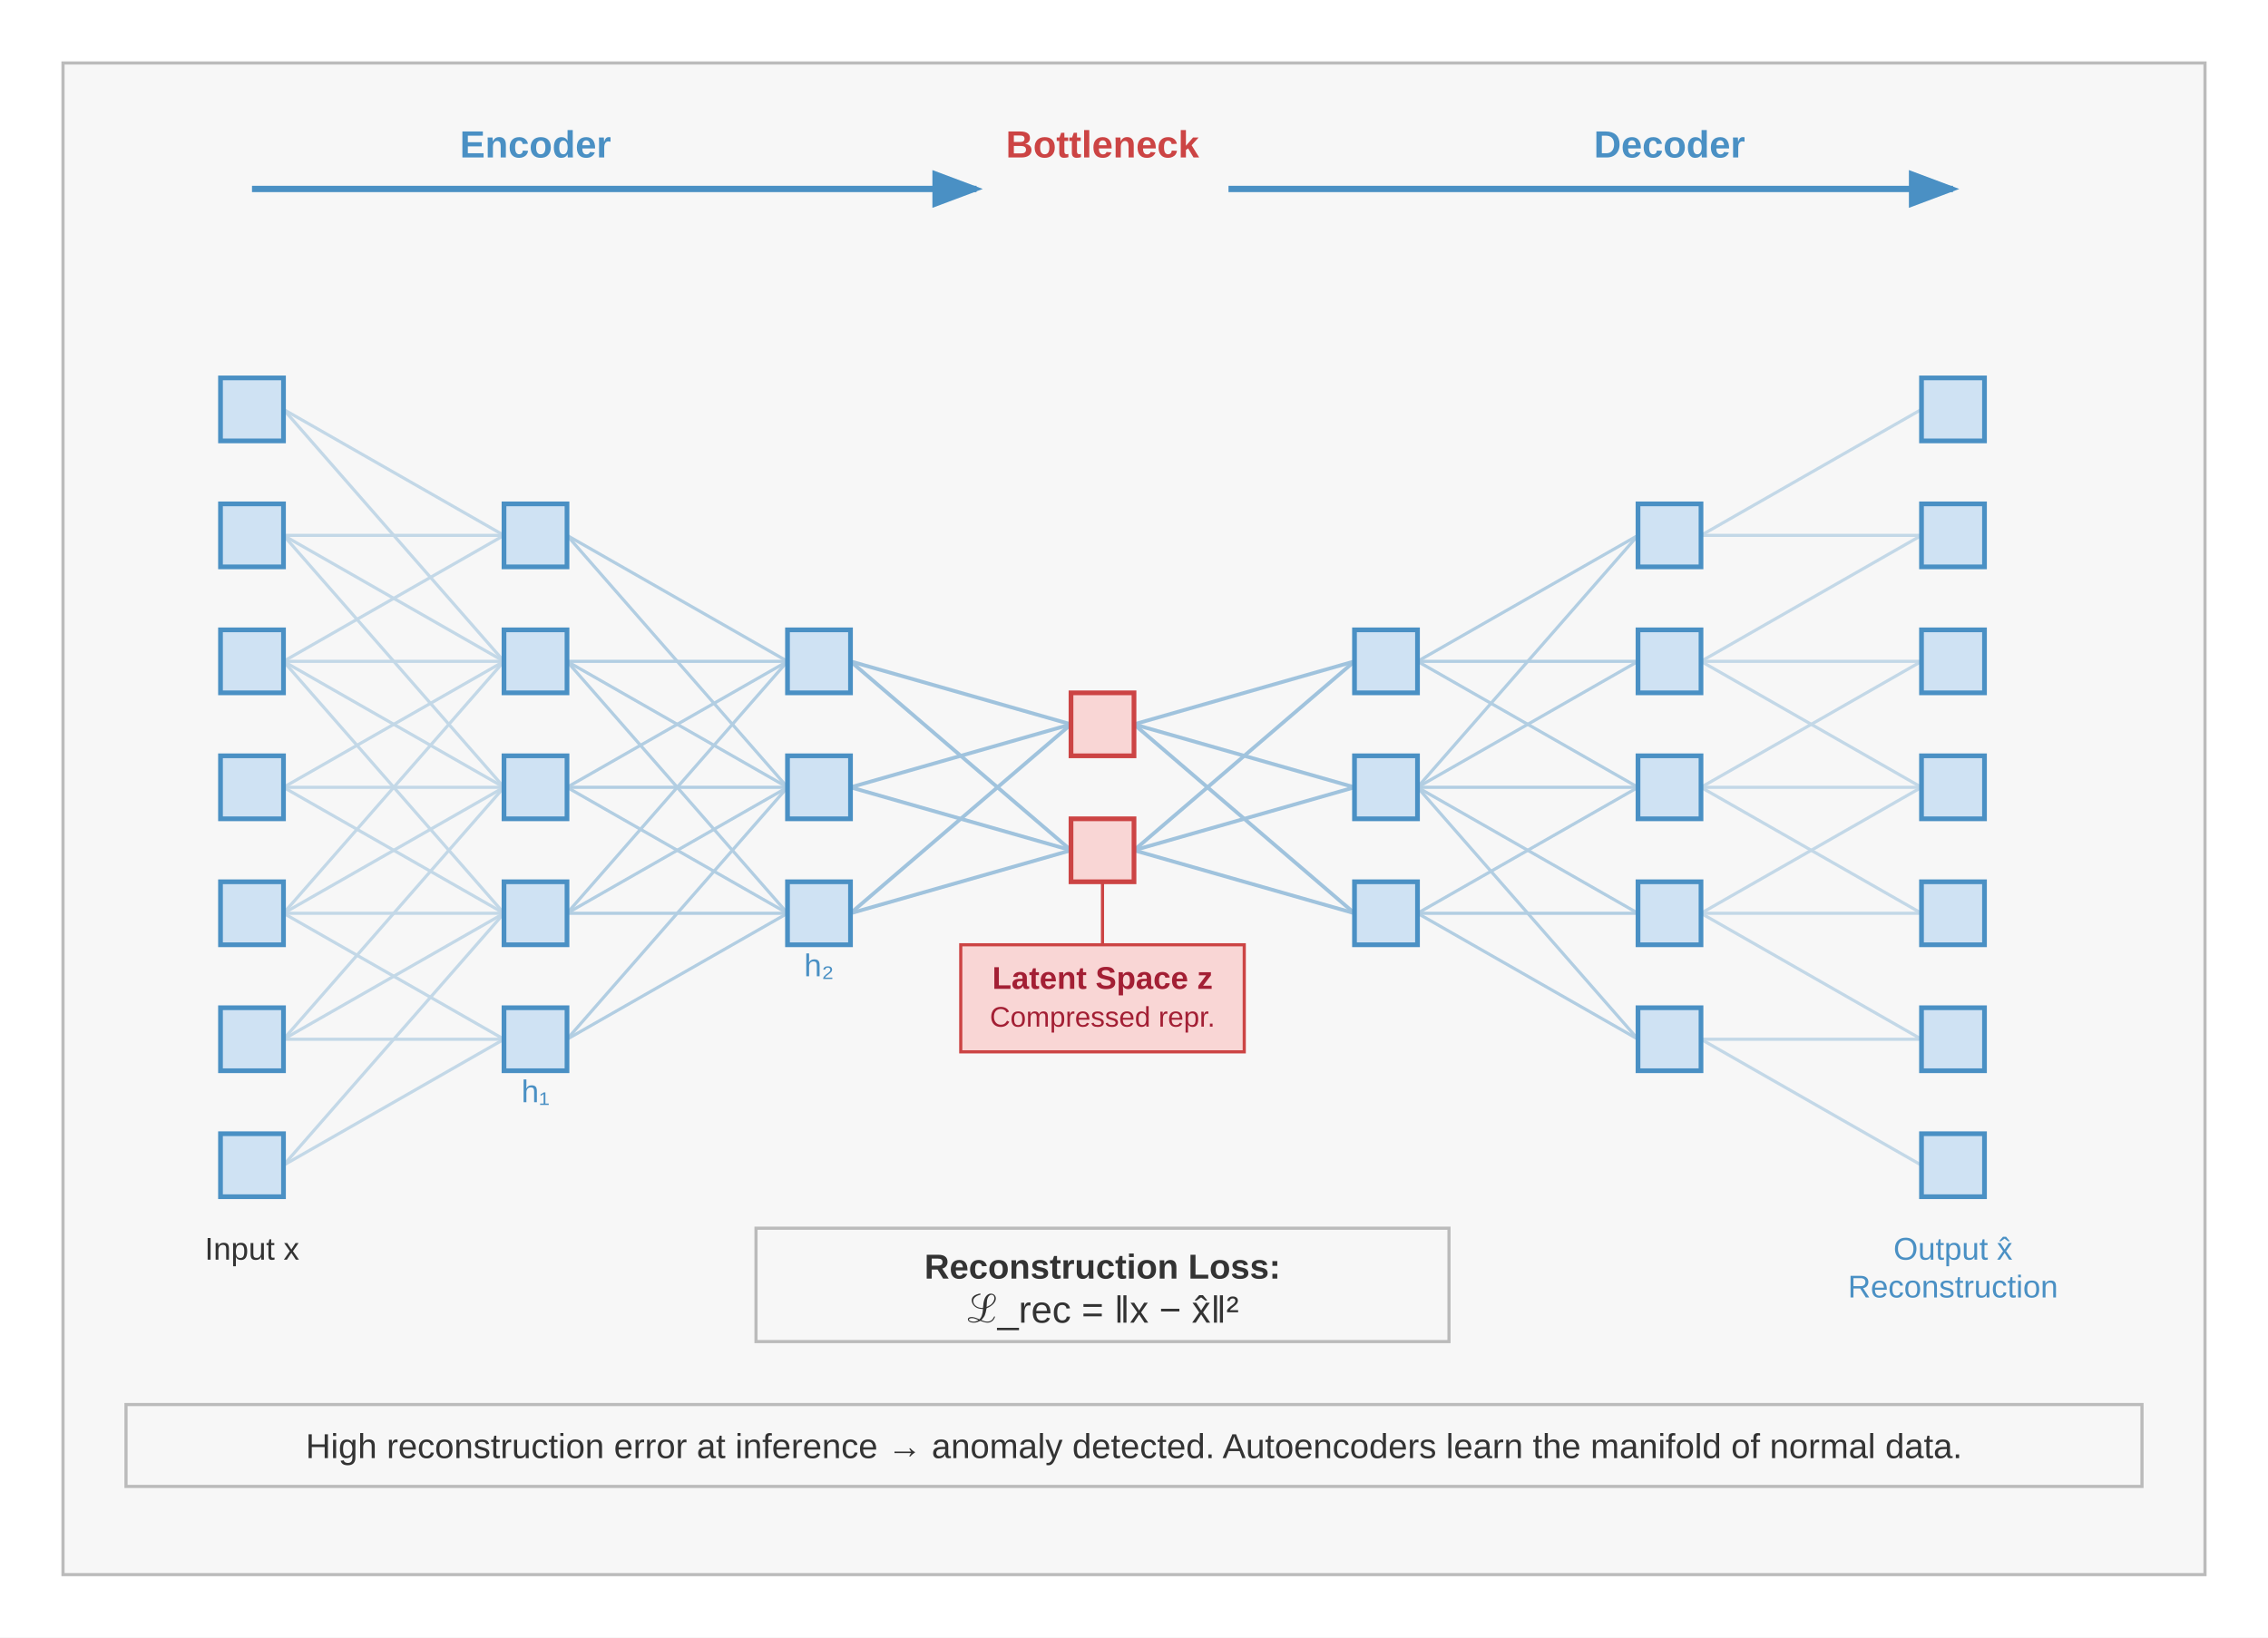
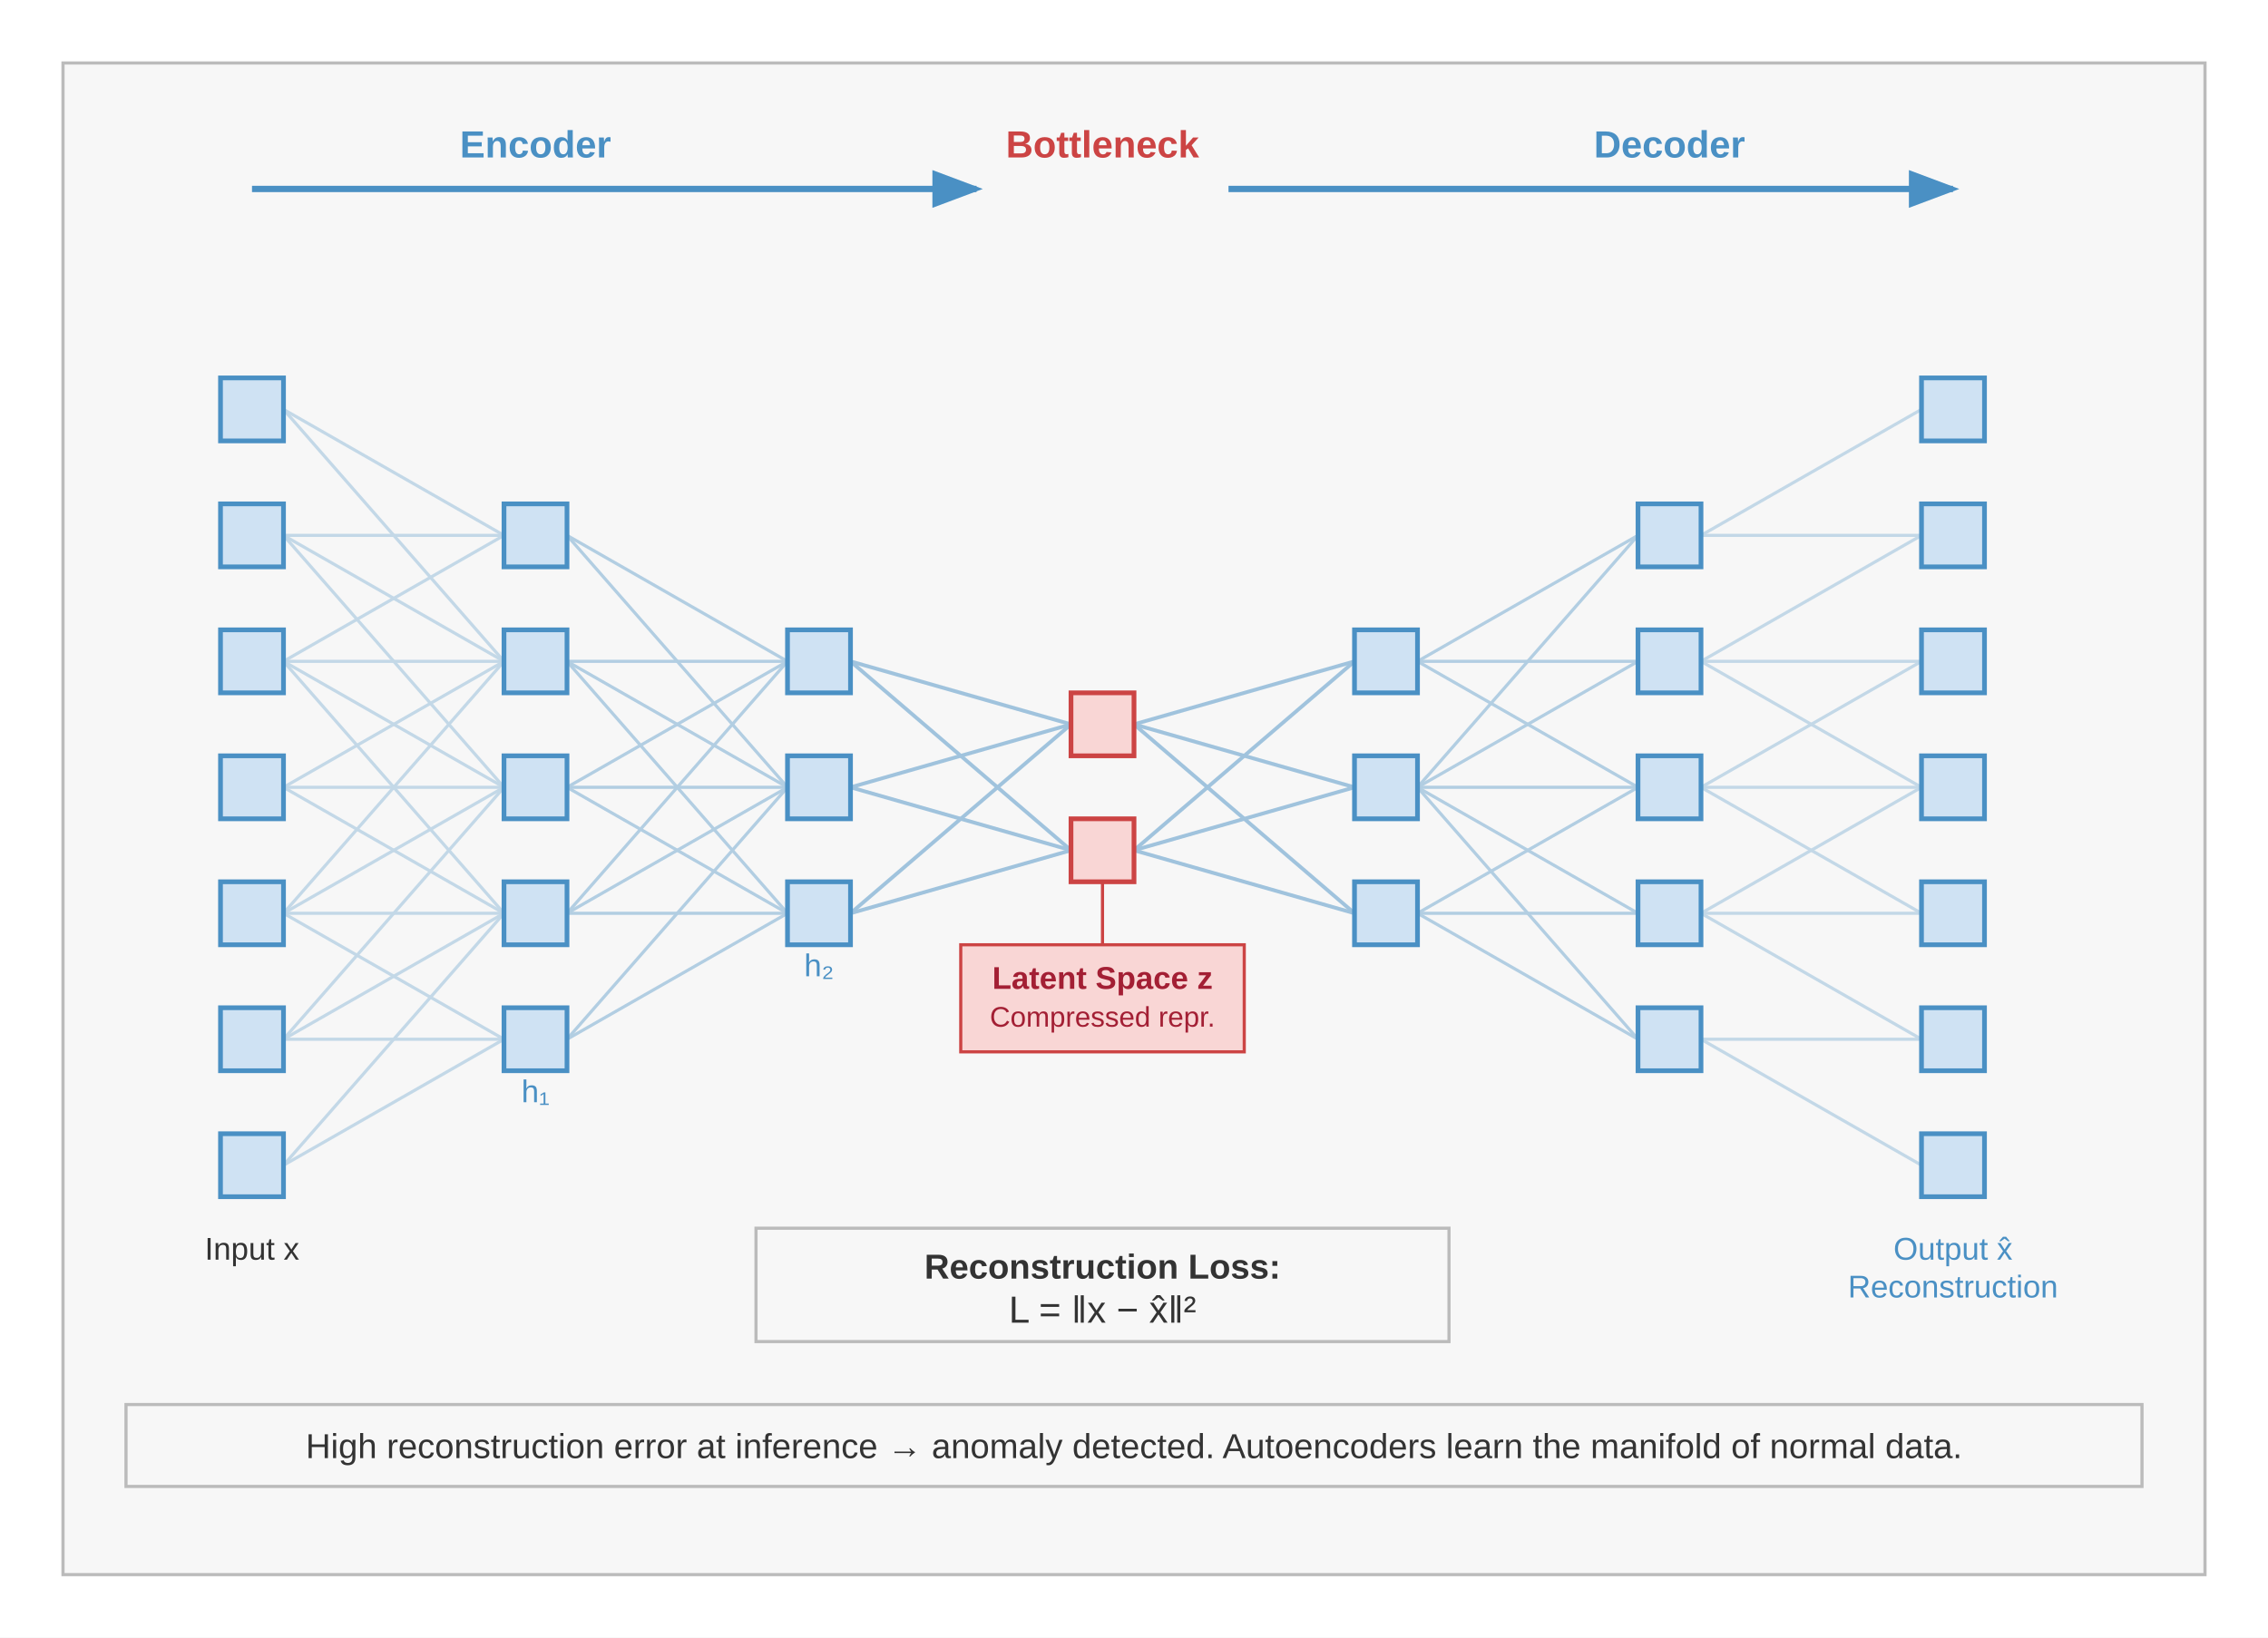
<svg xmlns="http://www.w3.org/2000/svg" font-family="Arial, Helvetica, sans-serif" viewBox="0 0 720 520">
  <rect width="720" height="520" fill="#fff" />
  <rect x="20" y="20" width="680" height="480" fill="#f7f7f7" stroke="#bbb" stroke-width="1" />
  <defs>
    <marker id="arrow-blue" markerWidth="8" markerHeight="6" refX="7" refY="3" orient="auto">
      <path d="M0,0 L8,3 L0,6 Z" fill="#4a90c4" />
    </marker>
  </defs>
  <g transform="translate(20, 20)">
    <text x="150" y="30" text-anchor="middle" font-size="12" fill="#4a90c4" font-weight="bold">Encoder</text>
    <text x="330" y="30" text-anchor="middle" font-size="12" fill="#c44" font-weight="bold">Bottleneck</text>
    <text x="510" y="30" text-anchor="middle" font-size="12" fill="#4a90c4" font-weight="bold">Decoder</text>
    <line x1="60" y1="40" x2="290" y2="40" stroke="#4a90c4" stroke-width="2" marker-end="url(#arrow-blue)" />
    <line x1="370" y1="40" x2="600" y2="40" stroke="#4a90c4" stroke-width="2" marker-end="url(#arrow-blue)" />
    <g stroke="#4a90c4" stroke-width="1" opacity="0.3">
      <line x1="70" y1="110" x2="140" y2="150" />
      <line x1="70" y1="110" x2="140" y2="190" />
      <line x1="70" y1="150" x2="140" y2="150" />
      <line x1="70" y1="150" x2="140" y2="190" />
      <line x1="70" y1="150" x2="140" y2="230" />
      <line x1="70" y1="190" x2="140" y2="150" />
      <line x1="70" y1="190" x2="140" y2="190" />
      <line x1="70" y1="190" x2="140" y2="230" />
      <line x1="70" y1="190" x2="140" y2="270" />
      <line x1="70" y1="230" x2="140" y2="190" />
      <line x1="70" y1="230" x2="140" y2="230" />
      <line x1="70" y1="230" x2="140" y2="270" />
      <line x1="70" y1="270" x2="140" y2="190" />
      <line x1="70" y1="270" x2="140" y2="230" />
      <line x1="70" y1="270" x2="140" y2="270" />
      <line x1="70" y1="270" x2="140" y2="310" />
      <line x1="70" y1="310" x2="140" y2="230" />
      <line x1="70" y1="310" x2="140" y2="270" />
      <line x1="70" y1="310" x2="140" y2="310" />
      <line x1="70" y1="350" x2="140" y2="270" />
      <line x1="70" y1="350" x2="140" y2="310" />
    </g>
    <g stroke="#4a90c4" stroke-width="1" opacity="0.4">
      <line x1="160" y1="150" x2="230" y2="190" />
      <line x1="160" y1="150" x2="230" y2="230" />
      <line x1="160" y1="190" x2="230" y2="190" />
      <line x1="160" y1="190" x2="230" y2="230" />
      <line x1="160" y1="190" x2="230" y2="270" />
      <line x1="160" y1="230" x2="230" y2="190" />
      <line x1="160" y1="230" x2="230" y2="230" />
      <line x1="160" y1="230" x2="230" y2="270" />
      <line x1="160" y1="270" x2="230" y2="190" />
      <line x1="160" y1="270" x2="230" y2="230" />
      <line x1="160" y1="270" x2="230" y2="270" />
      <line x1="160" y1="310" x2="230" y2="230" />
      <line x1="160" y1="310" x2="230" y2="270" />
    </g>
    <g stroke="#4a90c4" stroke-width="1.2" opacity="0.5">
      <line x1="250" y1="190" x2="320" y2="210" />
      <line x1="250" y1="190" x2="320" y2="250" />
      <line x1="250" y1="230" x2="320" y2="210" />
      <line x1="250" y1="230" x2="320" y2="250" />
      <line x1="250" y1="270" x2="320" y2="210" />
      <line x1="250" y1="270" x2="320" y2="250" />
    </g>
    <g stroke="#4a90c4" stroke-width="1.2" opacity="0.5">
      <line x1="340" y1="210" x2="410" y2="190" />
      <line x1="340" y1="210" x2="410" y2="230" />
      <line x1="340" y1="210" x2="410" y2="270" />
      <line x1="340" y1="250" x2="410" y2="190" />
      <line x1="340" y1="250" x2="410" y2="230" />
      <line x1="340" y1="250" x2="410" y2="270" />
    </g>
    <g stroke="#4a90c4" stroke-width="1" opacity="0.4">
      <line x1="430" y1="190" x2="500" y2="150" />
      <line x1="430" y1="190" x2="500" y2="190" />
      <line x1="430" y1="190" x2="500" y2="230" />
      <line x1="430" y1="230" x2="500" y2="150" />
      <line x1="430" y1="230" x2="500" y2="190" />
      <line x1="430" y1="230" x2="500" y2="230" />
      <line x1="430" y1="230" x2="500" y2="270" />
      <line x1="430" y1="230" x2="500" y2="310" />
      <line x1="430" y1="270" x2="500" y2="230" />
      <line x1="430" y1="270" x2="500" y2="270" />
      <line x1="430" y1="270" x2="500" y2="310" />
    </g>
    <g stroke="#4a90c4" stroke-width="1" opacity="0.3">
      <line x1="520" y1="150" x2="590" y2="110" />
      <line x1="520" y1="150" x2="590" y2="150" />
      <line x1="520" y1="190" x2="590" y2="150" />
      <line x1="520" y1="190" x2="590" y2="190" />
      <line x1="520" y1="190" x2="590" y2="230" />
      <line x1="520" y1="230" x2="590" y2="190" />
      <line x1="520" y1="230" x2="590" y2="230" />
      <line x1="520" y1="230" x2="590" y2="270" />
      <line x1="520" y1="270" x2="590" y2="230" />
      <line x1="520" y1="270" x2="590" y2="270" />
      <line x1="520" y1="270" x2="590" y2="310" />
      <line x1="520" y1="310" x2="590" y2="310" />
      <line x1="520" y1="310" x2="590" y2="350" />
    </g>
    <g fill="#cfe2f3" stroke="#4a90c4" stroke-width="1.5">
      <rect x="50" y="100" width="20" height="20" />
      <rect x="50" y="140" width="20" height="20" />
      <rect x="50" y="180" width="20" height="20" />
      <rect x="50" y="220" width="20" height="20" />
      <rect x="50" y="260" width="20" height="20" />
      <rect x="50" y="300" width="20" height="20" />
      <rect x="50" y="340" width="20" height="20" />
      <rect x="140" y="140" width="20" height="20" />
      <rect x="140" y="180" width="20" height="20" />
      <rect x="140" y="220" width="20" height="20" />
      <rect x="140" y="260" width="20" height="20" />
      <rect x="140" y="300" width="20" height="20" />
      <rect x="230" y="180" width="20" height="20" />
      <rect x="230" y="220" width="20" height="20" />
      <rect x="230" y="260" width="20" height="20" />
    </g>
    <g fill="#f9d6d5" stroke="#c44" stroke-width="1.5">
      <rect x="320" y="200" width="20" height="20" />
      <rect x="320" y="240" width="20" height="20" />
    </g>
    <g fill="#cfe2f3" stroke="#4a90c4" stroke-width="1.5">
      <rect x="410" y="180" width="20" height="20" />
      <rect x="410" y="220" width="20" height="20" />
      <rect x="410" y="260" width="20" height="20" />
      <rect x="500" y="140" width="20" height="20" />
      <rect x="500" y="180" width="20" height="20" />
      <rect x="500" y="220" width="20" height="20" />
      <rect x="500" y="260" width="20" height="20" />
      <rect x="500" y="300" width="20" height="20" />
      <rect x="590" y="100" width="20" height="20" />
      <rect x="590" y="140" width="20" height="20" />
      <rect x="590" y="180" width="20" height="20" />
      <rect x="590" y="220" width="20" height="20" />
      <rect x="590" y="260" width="20" height="20" />
      <rect x="590" y="300" width="20" height="20" />
      <rect x="590" y="340" width="20" height="20" />
    </g>
    <text x="60" y="380" text-anchor="middle" font-size="10" fill="#333">Input x</text>
    <text x="150" y="330" text-anchor="middle" font-size="10" fill="#4a90c4">h₁</text>
    <text x="240" y="290" text-anchor="middle" font-size="10" fill="#4a90c4">h₂</text>
    <rect x="285" y="280" width="90" height="34" fill="#f9d6d5" stroke="#c44" stroke-width="1" />
    <text x="330" y="294" text-anchor="middle" font-size="10" fill="#a31f34" font-weight="bold">Latent Space z</text>
    <text x="330" y="306" text-anchor="middle" font-size="9" fill="#a31f34">Compressed repr.</text>
    <line x1="330" y1="260" x2="330" y2="280" stroke="#c44" stroke-width="1" />
    <text x="600" y="380" text-anchor="middle" font-size="10" fill="#4a90c4">Output x̂</text>
    <text x="600" y="392" text-anchor="middle" font-size="10" fill="#4a90c4">Reconstruction</text>
    <rect x="220" y="370" width="220" height="36" fill="#f7f7f7" stroke="#bbb" stroke-width="1" />
    <text x="330" y="386" text-anchor="middle" font-size="11" font-weight="bold" fill="#333">Reconstruction Loss:</text>
-     <text x="330" y="400" text-anchor="middle" font-size="12" fill="#333">ℒ_rec = ‖x − x̂‖²</text>
+     <text x="330" y="400" text-anchor="middle" font-size="12" fill="#333">L = ‖x − x̂‖²</text>
    <rect x="20" y="426" width="640" height="26" fill="#f7f7f7" stroke="#bbb" stroke-width="1" />
    <text x="340" y="443" text-anchor="middle" font-size="11" fill="#333">High reconstruction error at inference → anomaly detected. Autoencoders learn the manifold of normal data.</text>
  </g>
</svg>
